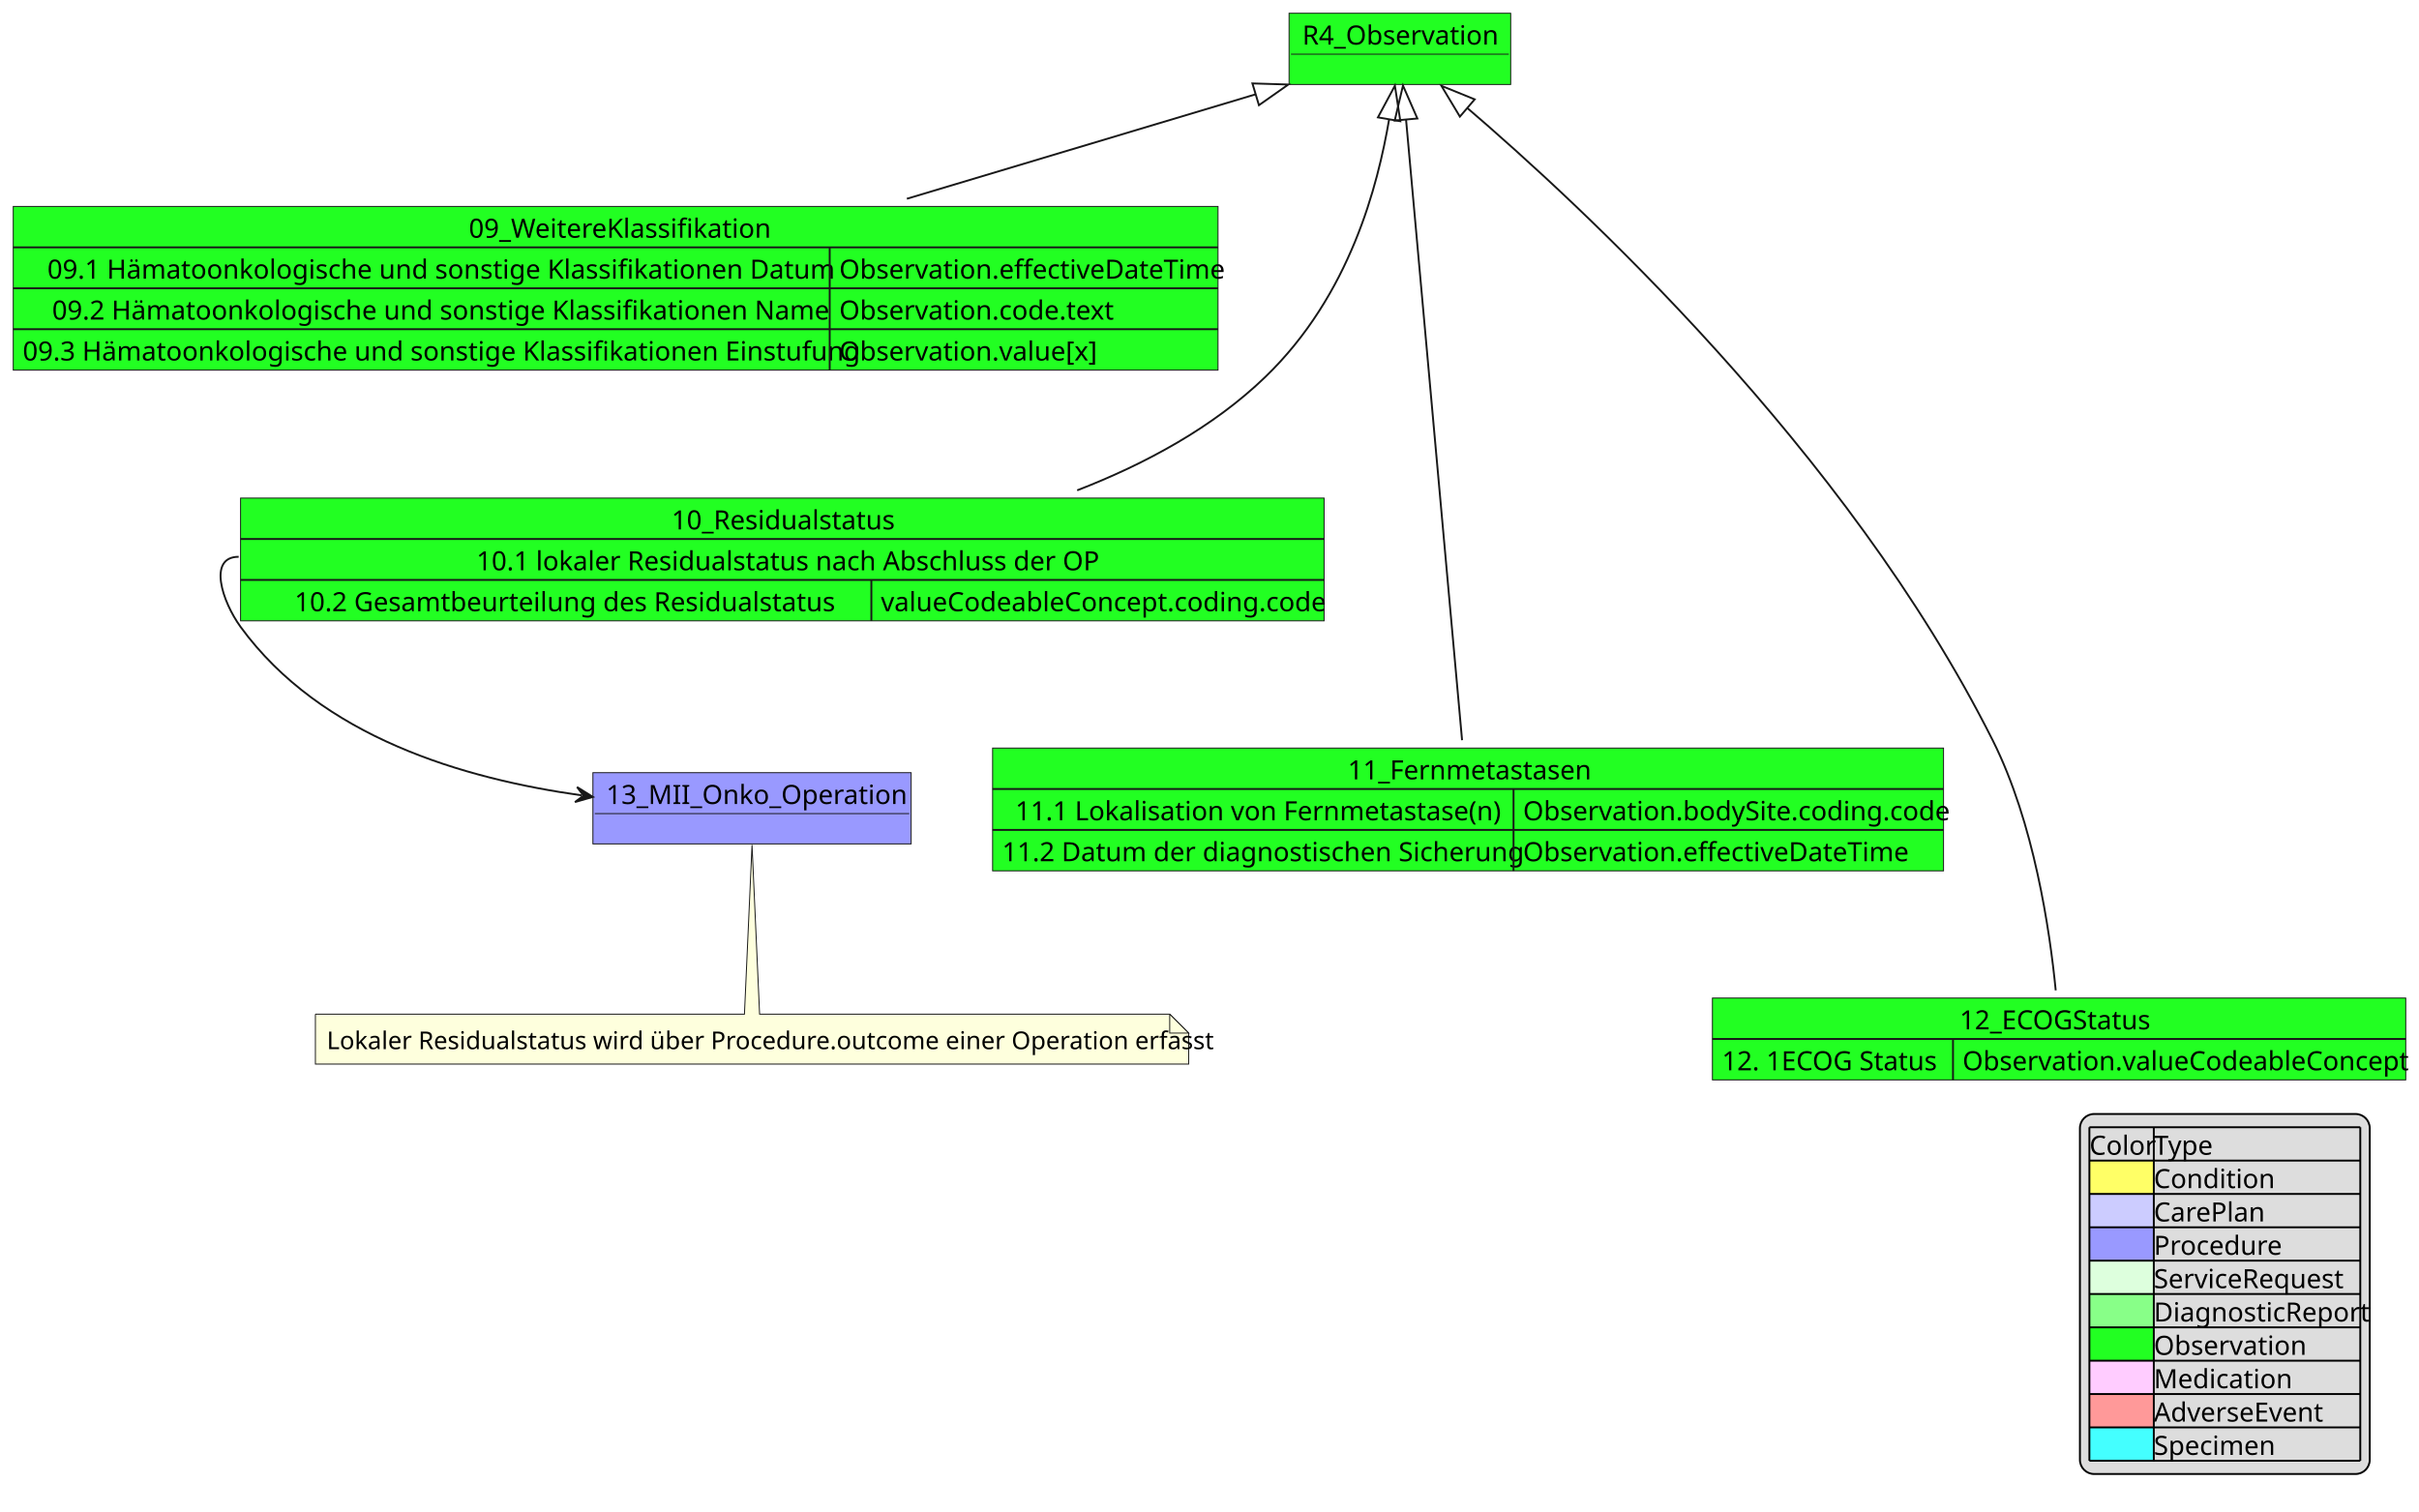
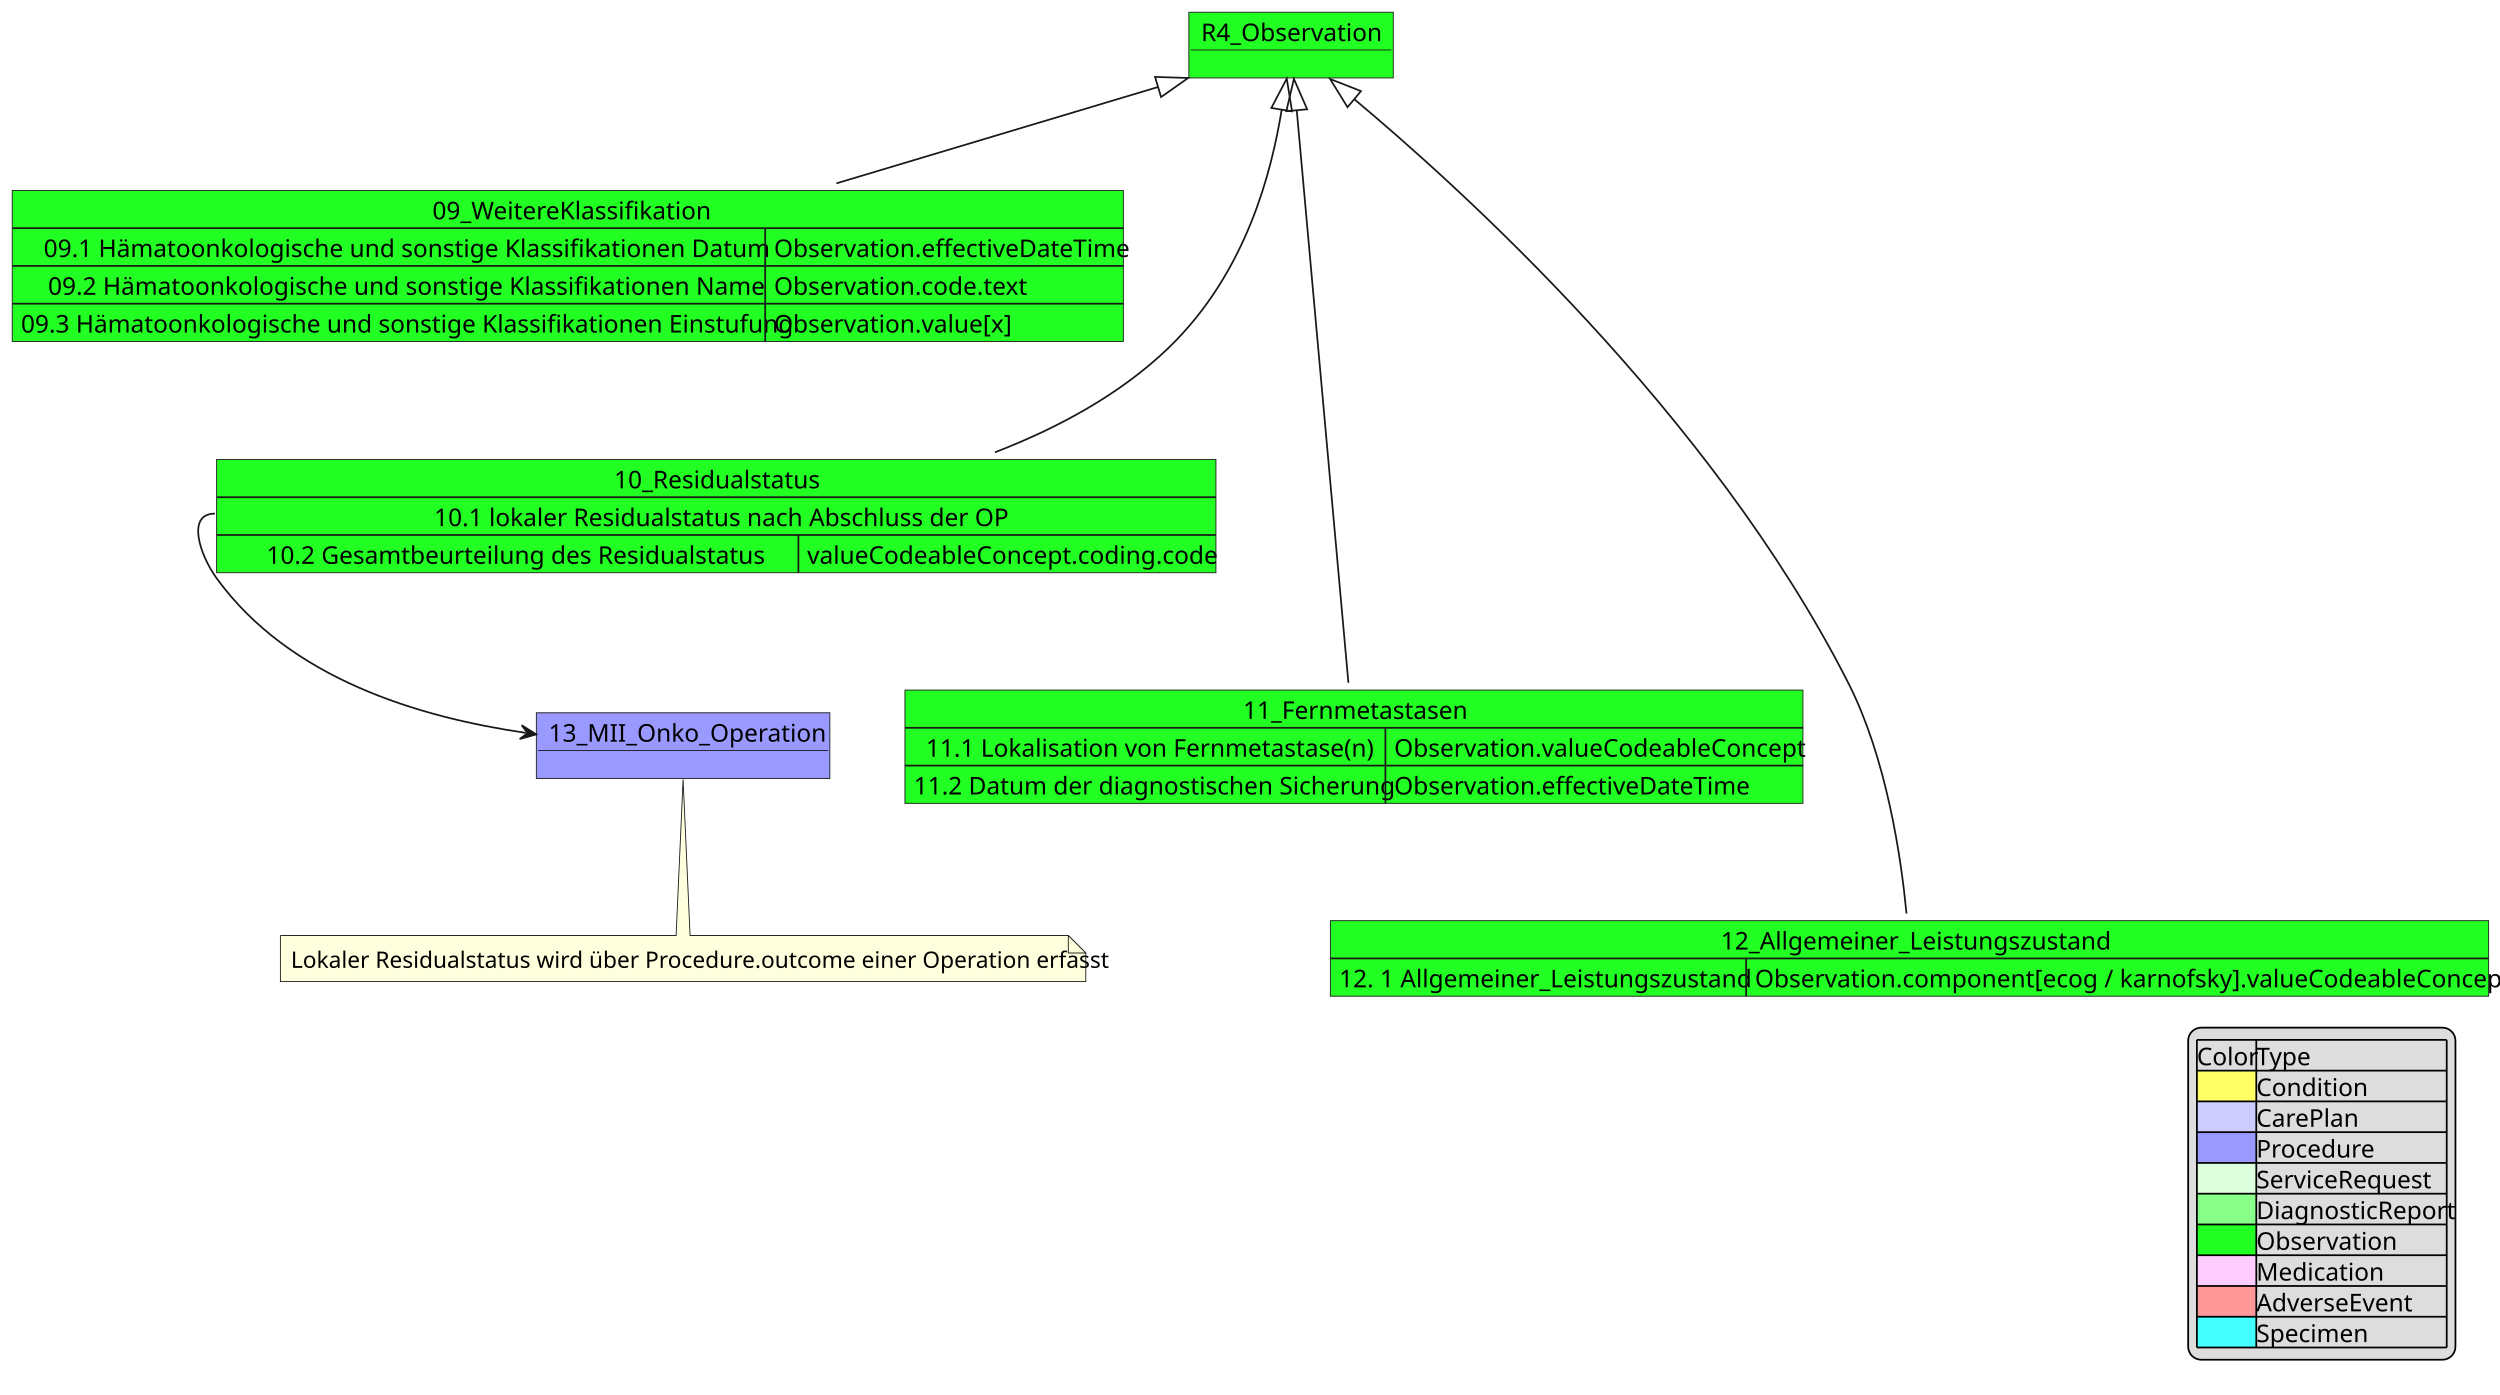
- <svg xmlns="http://www.w3.org/2000/svg" contentStyleType="text/css" height="798px" preserveAspectRatio="none" style="width:1277px;height:798px;background:#FFFFFF;" version="1.1" viewBox="0 0 1277 798" width="1277px" zoomAndPan="magnify">
+ <svg xmlns="http://www.w3.org/2000/svg" contentStyleType="text/css" height="798px" preserveAspectRatio="none" style="width:1431px;height:798px;background:#FFFFFF;" version="1.1" viewBox="0 0 1431 798" width="1431px" zoomAndPan="magnify">
  <defs />
  <g>
    <g id="elem_R4_Observation">
      <rect fill="#22FF22" height="37.609" style="stroke:#181818;stroke-width:0.5;" width="117" x="680.5" y="7" />
      <text fill="#000000" font-family="sans-serif" font-size="14" lengthAdjust="spacing" textLength="103" x="687.5" y="23.533">R4_Observation</text>
      <line style="stroke:#181818;stroke-width:0.5;" x1="681.5" x2="796.5" y1="28.609" y2="28.609" />
    </g>
    <g id="elem_09_WeitereKlassifikation">
      <rect fill="#22FF22" height="86.438" style="stroke:#181818;stroke-width:0.5;" width="636" x="7" y="109" />
      <text fill="#000000" font-family="sans-serif" font-size="14" lengthAdjust="spacing" textLength="155" x="247.5" y="125.533">09_WeitereKlassifikation</text>
      <line style="stroke:#181818;stroke-width:1.0;" x1="7" x2="643" y1="130.609" y2="130.609" />
      <text fill="#000000" font-family="sans-serif" font-size="14" lengthAdjust="spacing" textLength="395" x="25" y="147.143">09.1 Hämatoonkologische und sonstige Klassifikationen Datum</text>
      <text fill="#000000" font-family="sans-serif" font-size="14" lengthAdjust="spacing" textLength="195" x="443" y="147.143">Observation.effectiveDateTime</text>
      <line style="stroke:#181818;stroke-width:1.0;" x1="438" x2="438" y1="130.609" y2="152.219" />
      <line style="stroke:#181818;stroke-width:1.0;" x1="7" x2="643" y1="152.219" y2="152.219" />
      <text fill="#000000" font-family="sans-serif" font-size="14" lengthAdjust="spacing" textLength="390" x="27.5" y="168.752">09.2 Hämatoonkologische und sonstige Klassifikationen Name</text>
      <text fill="#000000" font-family="sans-serif" font-size="14" lengthAdjust="spacing" textLength="138" x="443" y="168.752">Observation.code.text</text>
      <line style="stroke:#181818;stroke-width:1.0;" x1="438" x2="438" y1="152.219" y2="173.828" />
      <line style="stroke:#181818;stroke-width:1.0;" x1="7" x2="643" y1="173.828" y2="173.828" />
      <text fill="#000000" font-family="sans-serif" font-size="14" lengthAdjust="spacing" textLength="421" x="12" y="190.361">09.3 Hämatoonkologische und sonstige Klassifikationen Einstufung</text>
      <text fill="#000000" font-family="sans-serif" font-size="14" lengthAdjust="spacing" textLength="129" x="443" y="190.361">Observation.value[x]</text>
      <line style="stroke:#181818;stroke-width:1.0;" x1="438" x2="438" y1="173.828" y2="195.438" />
    </g>
    <g id="elem_13_MII_Onko_Operation">
-       <rect fill="#9999FF" height="37.609" style="stroke:#181818;stroke-width:0.5;" width="168" x="313" y="408" />
-       <text fill="#000000" font-family="sans-serif" font-size="14" lengthAdjust="spacing" textLength="154" x="320" y="424.533">13_MII_Onko_Operation</text>
-       <line style="stroke:#181818;stroke-width:0.5;" x1="314" x2="480" y1="429.609" y2="429.609" />
+       <rect fill="#9999FF" height="37.609" style="stroke:#181818;stroke-width:0.5;" width="168" x="307" y="408" />
+       <text fill="#000000" font-family="sans-serif" font-size="14" lengthAdjust="spacing" textLength="154" x="314" y="424.533">13_MII_Onko_Operation</text>
+       <line style="stroke:#181818;stroke-width:0.5;" x1="308" x2="474" y1="429.609" y2="429.609" />
    </g>
    <g id="elem_GMN6">
-       <path d="M166.5,535.5 L166.5,561.852 A0,0 0 0 0 166.5,561.852 L627.5,561.852 A0,0 0 0 0 627.5,561.852 L627.5,545.5 L617.5,535.5 L401,535.5 L397,446.15 L393,535.5 L166.5,535.5 A0,0 0 0 0 166.5,535.5 " fill="#FEFFDD" style="stroke:#181818;stroke-width:0.5;" />
-       <path d="M617.5,535.5 L617.5,545.5 L627.5,545.5 L617.5,535.5 " fill="#FEFFDD" style="stroke:#181818;stroke-width:0.5;" />
-       <text fill="#000000" font-family="sans-serif" font-size="13" lengthAdjust="spacing" textLength="440" x="172.5" y="553.995">Lokaler Residualstatus wird über Procedure.outcome einer Operation erfasst</text>
+       <path d="M160.5,535.5 L160.5,561.852 A0,0 0 0 0 160.5,561.852 L621.5,561.852 A0,0 0 0 0 621.5,561.852 L621.5,545.5 L611.5,535.5 L395,535.5 L391,446.15 L387,535.5 L160.5,535.5 A0,0 0 0 0 160.5,535.5 " fill="#FEFFDD" style="stroke:#181818;stroke-width:0.5;" />
+       <path d="M611.5,535.5 L611.5,545.5 L621.5,545.5 L611.5,535.5 " fill="#FEFFDD" style="stroke:#181818;stroke-width:0.5;" />
+       <text fill="#000000" font-family="sans-serif" font-size="13" lengthAdjust="spacing" textLength="440" x="166.5" y="553.995">Lokaler Residualstatus wird über Procedure.outcome einer Operation erfasst</text>
    </g>
    <g id="elem_10_Residualstatus">
-       <rect fill="#22FF22" height="64.828" style="stroke:#181818;stroke-width:0.5;" width="572" x="127" y="263" />
-       <text fill="#000000" font-family="sans-serif" font-size="14" lengthAdjust="spacing" textLength="117" x="354.5" y="279.533">10_Residualstatus</text>
-       <line style="stroke:#181818;stroke-width:1.0;" x1="127" x2="699" y1="284.609" y2="284.609" />
-       <text fill="#000000" font-family="sans-serif" font-size="14" lengthAdjust="spacing" textLength="323" x="251.5" y="301.143">10.1 lokaler Residualstatus nach Abschluss der OP</text>
-       <line style="stroke:#181818;stroke-width:1.0;" x1="127" x2="699" y1="306.219" y2="306.219" />
-       <text fill="#000000" font-family="sans-serif" font-size="14" lengthAdjust="spacing" textLength="276" x="155.5" y="322.752">10.2 Gesamtbeurteilung des Residualstatus</text>
-       <text fill="#000000" font-family="sans-serif" font-size="14" lengthAdjust="spacing" textLength="229" x="465" y="322.752">valueCodeableConcept.coding.code</text>
-       <line style="stroke:#181818;stroke-width:1.0;" x1="460" x2="460" y1="306.219" y2="327.828" />
+       <rect fill="#22FF22" height="64.828" style="stroke:#181818;stroke-width:0.5;" width="572" x="124" y="263" />
+       <text fill="#000000" font-family="sans-serif" font-size="14" lengthAdjust="spacing" textLength="117" x="351.5" y="279.533">10_Residualstatus</text>
+       <line style="stroke:#181818;stroke-width:1.0;" x1="124" x2="696" y1="284.609" y2="284.609" />
+       <text fill="#000000" font-family="sans-serif" font-size="14" lengthAdjust="spacing" textLength="323" x="248.5" y="301.143">10.1 lokaler Residualstatus nach Abschluss der OP</text>
+       <line style="stroke:#181818;stroke-width:1.0;" x1="124" x2="696" y1="306.219" y2="306.219" />
+       <text fill="#000000" font-family="sans-serif" font-size="14" lengthAdjust="spacing" textLength="276" x="152.5" y="322.752">10.2 Gesamtbeurteilung des Residualstatus</text>
+       <text fill="#000000" font-family="sans-serif" font-size="14" lengthAdjust="spacing" textLength="229" x="462" y="322.752">valueCodeableConcept.coding.code</text>
+       <line style="stroke:#181818;stroke-width:1.0;" x1="457" x2="457" y1="306.219" y2="327.828" />
    </g>
    <g id="elem_11_Fernmetastasen">
-       <rect fill="#22FF22" height="64.828" style="stroke:#181818;stroke-width:0.5;" width="502" x="524" y="395" />
+       <rect fill="#22FF22" height="64.828" style="stroke:#181818;stroke-width:0.5;" width="514" x="518" y="395" />
      <text fill="#000000" font-family="sans-serif" font-size="14" lengthAdjust="spacing" textLength="127" x="711.5" y="411.533">11_Fernmetastasen</text>
-       <line style="stroke:#181818;stroke-width:1.0;" x1="524" x2="1026" y1="416.609" y2="416.609" />
-       <text fill="#000000" font-family="sans-serif" font-size="14" lengthAdjust="spacing" textLength="251" x="536" y="433.143">11.1 Lokalisation von Fernmetastase(n)</text>
-       <text fill="#000000" font-family="sans-serif" font-size="14" lengthAdjust="spacing" textLength="217" x="804" y="433.143">Observation.bodySite.coding.code</text>
-       <line style="stroke:#181818;stroke-width:1.0;" x1="799" x2="799" y1="416.609" y2="438.219" />
-       <line style="stroke:#181818;stroke-width:1.0;" x1="524" x2="1026" y1="438.219" y2="438.219" />
-       <text fill="#000000" font-family="sans-serif" font-size="14" lengthAdjust="spacing" textLength="265" x="529" y="454.752">11.2 Datum der diagnostischen Sicherung</text>
-       <text fill="#000000" font-family="sans-serif" font-size="14" lengthAdjust="spacing" textLength="195" x="804" y="454.752">Observation.effectiveDateTime</text>
-       <line style="stroke:#181818;stroke-width:1.0;" x1="799" x2="799" y1="438.219" y2="459.828" />
+       <line style="stroke:#181818;stroke-width:1.0;" x1="518" x2="1032" y1="416.609" y2="416.609" />
+       <text fill="#000000" font-family="sans-serif" font-size="14" lengthAdjust="spacing" textLength="251" x="530" y="433.143">11.1 Lokalisation von Fernmetastase(n)</text>
+       <text fill="#000000" font-family="sans-serif" font-size="14" lengthAdjust="spacing" textLength="229" x="798" y="433.143">Observation.valueCodeableConcept</text>
+       <line style="stroke:#181818;stroke-width:1.0;" x1="793" x2="793" y1="416.609" y2="438.219" />
+       <line style="stroke:#181818;stroke-width:1.0;" x1="518" x2="1032" y1="438.219" y2="438.219" />
+       <text fill="#000000" font-family="sans-serif" font-size="14" lengthAdjust="spacing" textLength="265" x="523" y="454.752">11.2 Datum der diagnostischen Sicherung</text>
+       <text fill="#000000" font-family="sans-serif" font-size="14" lengthAdjust="spacing" textLength="195" x="798" y="454.752">Observation.effectiveDateTime</text>
+       <line style="stroke:#181818;stroke-width:1.0;" x1="793" x2="793" y1="438.219" y2="459.828" />
    </g>
-     <g id="elem_12_ECOGStatus">
-       <rect fill="#22FF22" height="43.219" style="stroke:#181818;stroke-width:0.5;" width="366" x="904" y="527" />
-       <text fill="#000000" font-family="sans-serif" font-size="14" lengthAdjust="spacing" textLength="105" x="1034.5" y="543.533">12_ECOGStatus</text>
-       <line style="stroke:#181818;stroke-width:1.0;" x1="904" x2="1270" y1="548.609" y2="548.609" />
-       <text fill="#000000" font-family="sans-serif" font-size="14" lengthAdjust="spacing" textLength="117" x="909" y="565.143">12. 1ECOG Status</text>
-       <text fill="#000000" font-family="sans-serif" font-size="14" lengthAdjust="spacing" textLength="229" x="1036" y="565.143">Observation.valueCodeableConcept</text>
-       <line style="stroke:#181818;stroke-width:1.0;" x1="1031" x2="1031" y1="548.609" y2="570.219" />
+     <g id="elem_12_Allgemeiner_Leistungszustand">
+       <rect fill="#22FF22" height="43.219" style="stroke:#181818;stroke-width:0.5;" width="663" x="761.5" y="527" />
+       <text fill="#000000" font-family="sans-serif" font-size="14" lengthAdjust="spacing" textLength="216" x="985" y="543.533">12_Allgemeiner_Leistungszustand</text>
+       <line style="stroke:#181818;stroke-width:1.0;" x1="761.5" x2="1424.5" y1="548.609" y2="548.609" />
+       <text fill="#000000" font-family="sans-serif" font-size="14" lengthAdjust="spacing" textLength="228" x="766.5" y="565.143">12. 1 Allgemeiner_Leistungszustand</text>
+       <text fill="#000000" font-family="sans-serif" font-size="14" lengthAdjust="spacing" textLength="415" x="1004.5" y="565.143">Observation.component[ecog / karnofsky].valueCodeableConcept</text>
+       <line style="stroke:#181818;stroke-width:1.0;" x1="999.5" x2="999.5" y1="548.609" y2="570.219" />
    </g>
    <g id="link_R4_Observation_09_WeitereKlassifikation">
      <path codeLine="7" d="M662.877,49.795 C610.527,65.475 548.88,83.94 478.74,104.95 " fill="none" id="R4_Observation-backto-09_WeitereKlassifikation" style="stroke:#181818;stroke-width:1.0;" />
      <polygon fill="none" points="680.12,44.63,661.155,44.047,664.598,55.542,680.12,44.63" style="stroke:#181818;stroke-width:1.0;" />
    </g>
    <g id="link_10_Residualstatus_13_MII_Onko_Operation">
-       <path d="M126,294 C109.55,294 117.31,317.71 127,331 C169.51,389.33 244.758,411.215 307.048,419.965 " fill="none" id="10_Residualstatus-to-13_MII_Onko_Operation" style="stroke:#181818;stroke-width:1.0;" />
-       <polygon fill="#181818" points="312.99,420.8,304.634,415.587,308.039,420.104,303.521,423.509,312.99,420.8" style="stroke:#181818;stroke-width:1.0;" />
+       <path d="M123,294 C106.55,294 114.34,317.69 124,331 C165.77,388.53 239.513,410.512 301.003,419.502 " fill="none" id="10_Residualstatus-to-13_MII_Onko_Operation" style="stroke:#181818;stroke-width:1.0;" />
+       <polygon fill="#181818" points="306.94,420.37,298.613,415.11,301.993,419.647,297.456,423.026,306.94,420.37" style="stroke:#181818;stroke-width:1.0;" />
    </g>
    <g id="link_R4_Observation_10_Residualstatus">
-       <path codeLine="19" d="M733.33,62.992 C727.39,97.662 712.85,155.69 668,199 C640.39,225.67 604.62,244.97 568.65,258.91 " fill="none" id="R4_Observation-backto-10_Residualstatus" style="stroke:#181818;stroke-width:1.0;" />
-       <polygon fill="none" points="736.37,45.25,727.417,61.978,739.244,64.005,736.37,45.25" style="stroke:#181818;stroke-width:1.0;" />
+       <path codeLine="19" d="M733.642,62.765 C728.002,97.335 713.88,155.67 669,199 C641.35,225.7 605.59,244.99 569.51,258.9 " fill="none" id="R4_Observation-backto-10_Residualstatus" style="stroke:#181818;stroke-width:1.0;" />
+       <polygon fill="none" points="736.54,45,727.72,61.799,739.563,63.731,736.54,45" style="stroke:#181818;stroke-width:1.0;" />
    </g>
    <g id="link_R4_Observation_11_Fernmetastasen">
      <path codeLine="26" d="M742.256,63.107 C747.816,124.777 764.42,308.77 771.83,390.84 " fill="none" id="R4_Observation-backto-11_Fernmetastasen" style="stroke:#181818;stroke-width:1.0;" />
      <polygon fill="none" points="740.64,45.18,736.28,63.646,748.232,62.569,740.64,45.18" style="stroke:#181818;stroke-width:1.0;" />
    </g>
-     <g id="link_R4_Observation_12_ECOGStatus">
-       <path codeLine="33" d="M774.585,57.026 C832.155,106.386 974.81,237.18 1052,391 C1073.73,434.3 1082.09,491.04 1085.22,522.94 " fill="none" id="R4_Observation-backto-12_ECOGStatus" style="stroke:#181818;stroke-width:1.0;" />
-       <polygon fill="none" points="760.92,45.31,770.679,61.581,778.49,52.471,760.92,45.31" style="stroke:#181818;stroke-width:1.0;" />
+     <g id="link_R4_Observation_12_Allgemeiner_Leistungszustand">
+       <path codeLine="33" d="M775.166,56.76 C833.866,105.87 979.44,236.28 1058,391 C1079.93,434.2 1088.22,490.97 1091.28,522.91 " fill="none" id="R4_Observation-backto-12_Allgemeiner_Leistungszustand" style="stroke:#181818;stroke-width:1.0;" />
+       <polygon fill="none" points="761.36,45.21,771.316,61.362,779.016,52.158,761.36,45.21" style="stroke:#181818;stroke-width:1.0;" />
    </g>
-     <rect fill="#DDDDDD" height="190.094" id="_legend" rx="7.5" ry="7.5" style="stroke:#000000;stroke-width:1.0;" width="153" x="1098" y="588.219" />
-     <text fill="#000000" font-family="sans-serif" font-size="14" lengthAdjust="spacing" textLength="34" x="1103" y="609.752">Color</text>
-     <text fill="#000000" font-family="sans-serif" font-size="14" lengthAdjust="spacing" textLength="32" x="1137" y="609.752">Type</text>
-     <rect fill="#FFFF66" height="17.609" style="stroke:none;stroke-width:1.0;" width="34" x="1103" y="612.828" />
-     <text fill="#000000" font-family="sans-serif" font-size="14" lengthAdjust="spacing" textLength="4" x="1103" y="627.361"> </text>
-     <text fill="#000000" font-family="sans-serif" font-size="14" lengthAdjust="spacing" textLength="60" x="1137" y="627.361">Condition</text>
-     <rect fill="#CCCCFF" height="17.609" style="stroke:none;stroke-width:1.0;" width="34" x="1103" y="630.438" />
-     <text fill="#000000" font-family="sans-serif" font-size="14" lengthAdjust="spacing" textLength="4" x="1103" y="644.971"> </text>
-     <text fill="#000000" font-family="sans-serif" font-size="14" lengthAdjust="spacing" textLength="59" x="1137" y="644.971">CarePlan</text>
-     <rect fill="#9999FF" height="17.609" style="stroke:none;stroke-width:1.0;" width="34" x="1103" y="648.047" />
-     <text fill="#000000" font-family="sans-serif" font-size="14" lengthAdjust="spacing" textLength="4" x="1103" y="662.58"> </text>
-     <text fill="#000000" font-family="sans-serif" font-size="14" lengthAdjust="spacing" textLength="66" x="1137" y="662.58">Procedure</text>
-     <rect fill="#DDFFDD" height="17.609" style="stroke:none;stroke-width:1.0;" width="34" x="1103" y="665.656" />
-     <text fill="#000000" font-family="sans-serif" font-size="14" lengthAdjust="spacing" textLength="4" x="1103" y="680.189"> </text>
-     <text fill="#000000" font-family="sans-serif" font-size="14" lengthAdjust="spacing" textLength="100" x="1137" y="680.189">ServiceRequest</text>
-     <rect fill="#88FF88" height="17.609" style="stroke:none;stroke-width:1.0;" width="34" x="1103" y="683.266" />
-     <text fill="#000000" font-family="sans-serif" font-size="14" lengthAdjust="spacing" textLength="4" x="1103" y="697.799"> </text>
-     <text fill="#000000" font-family="sans-serif" font-size="14" lengthAdjust="spacing" textLength="109" x="1137" y="697.799">DiagnosticReport</text>
-     <rect fill="#22FF22" height="17.609" style="stroke:none;stroke-width:1.0;" width="34" x="1103" y="700.875" />
-     <text fill="#000000" font-family="sans-serif" font-size="14" lengthAdjust="spacing" textLength="4" x="1103" y="715.408"> </text>
-     <text fill="#000000" font-family="sans-serif" font-size="14" lengthAdjust="spacing" textLength="77" x="1137" y="715.408">Observation</text>
-     <rect fill="#FFCCFF" height="17.609" style="stroke:none;stroke-width:1.0;" width="34" x="1103" y="718.484" />
-     <text fill="#000000" font-family="sans-serif" font-size="14" lengthAdjust="spacing" textLength="4" x="1103" y="733.018"> </text>
-     <text fill="#000000" font-family="sans-serif" font-size="14" lengthAdjust="spacing" textLength="68" x="1137" y="733.018">Medication</text>
-     <rect fill="#FF9999" height="17.609" style="stroke:none;stroke-width:1.0;" width="34" x="1103" y="736.094" />
-     <text fill="#000000" font-family="sans-serif" font-size="14" lengthAdjust="spacing" textLength="4" x="1103" y="750.627"> </text>
-     <text fill="#000000" font-family="sans-serif" font-size="14" lengthAdjust="spacing" textLength="88" x="1137" y="750.627">AdverseEvent</text>
-     <rect fill="#44FFFF" height="17.609" style="stroke:none;stroke-width:1.0;" width="34" x="1103" y="753.703" />
-     <text fill="#000000" font-family="sans-serif" font-size="14" lengthAdjust="spacing" textLength="4" x="1103" y="768.236"> </text>
-     <text fill="#000000" font-family="sans-serif" font-size="14" lengthAdjust="spacing" textLength="62" x="1137" y="768.236">Specimen</text>
-     <line style="stroke:#000000;stroke-width:1.0;" x1="1103" x2="1246" y1="595.219" y2="595.219" />
-     <line style="stroke:#000000;stroke-width:1.0;" x1="1103" x2="1246" y1="612.828" y2="612.828" />
-     <line style="stroke:#000000;stroke-width:1.0;" x1="1103" x2="1246" y1="630.438" y2="630.438" />
-     <line style="stroke:#000000;stroke-width:1.0;" x1="1103" x2="1246" y1="648.047" y2="648.047" />
-     <line style="stroke:#000000;stroke-width:1.0;" x1="1103" x2="1246" y1="665.656" y2="665.656" />
-     <line style="stroke:#000000;stroke-width:1.0;" x1="1103" x2="1246" y1="683.266" y2="683.266" />
-     <line style="stroke:#000000;stroke-width:1.0;" x1="1103" x2="1246" y1="700.875" y2="700.875" />
-     <line style="stroke:#000000;stroke-width:1.0;" x1="1103" x2="1246" y1="718.484" y2="718.484" />
-     <line style="stroke:#000000;stroke-width:1.0;" x1="1103" x2="1246" y1="736.094" y2="736.094" />
-     <line style="stroke:#000000;stroke-width:1.0;" x1="1103" x2="1246" y1="753.703" y2="753.703" />
-     <line style="stroke:#000000;stroke-width:1.0;" x1="1103" x2="1246" y1="771.312" y2="771.312" />
-     <line style="stroke:#000000;stroke-width:1.0;" x1="1103" x2="1103" y1="595.219" y2="771.312" />
-     <line style="stroke:#000000;stroke-width:1.0;" x1="1137" x2="1137" y1="595.219" y2="771.312" />
-     <line style="stroke:#000000;stroke-width:1.0;" x1="1246" x2="1246" y1="595.219" y2="771.312" />
+     <rect fill="#DDDDDD" height="190.094" id="_legend" rx="7.5" ry="7.5" style="stroke:#000000;stroke-width:1.0;" width="153" x="1252.5" y="588.219" />
+     <text fill="#000000" font-family="sans-serif" font-size="14" lengthAdjust="spacing" textLength="34" x="1257.5" y="609.752">Color</text>
+     <text fill="#000000" font-family="sans-serif" font-size="14" lengthAdjust="spacing" textLength="32" x="1291.5" y="609.752">Type</text>
+     <rect fill="#FFFF66" height="17.609" style="stroke:none;stroke-width:1.0;" width="34" x="1257.5" y="612.828" />
+     <text fill="#000000" font-family="sans-serif" font-size="14" lengthAdjust="spacing" textLength="4" x="1257.5" y="627.361"> </text>
+     <text fill="#000000" font-family="sans-serif" font-size="14" lengthAdjust="spacing" textLength="60" x="1291.5" y="627.361">Condition</text>
+     <rect fill="#CCCCFF" height="17.609" style="stroke:none;stroke-width:1.0;" width="34" x="1257.5" y="630.438" />
+     <text fill="#000000" font-family="sans-serif" font-size="14" lengthAdjust="spacing" textLength="4" x="1257.5" y="644.971"> </text>
+     <text fill="#000000" font-family="sans-serif" font-size="14" lengthAdjust="spacing" textLength="59" x="1291.5" y="644.971">CarePlan</text>
+     <rect fill="#9999FF" height="17.609" style="stroke:none;stroke-width:1.0;" width="34" x="1257.5" y="648.047" />
+     <text fill="#000000" font-family="sans-serif" font-size="14" lengthAdjust="spacing" textLength="4" x="1257.5" y="662.58"> </text>
+     <text fill="#000000" font-family="sans-serif" font-size="14" lengthAdjust="spacing" textLength="66" x="1291.5" y="662.58">Procedure</text>
+     <rect fill="#DDFFDD" height="17.609" style="stroke:none;stroke-width:1.0;" width="34" x="1257.5" y="665.656" />
+     <text fill="#000000" font-family="sans-serif" font-size="14" lengthAdjust="spacing" textLength="4" x="1257.5" y="680.189"> </text>
+     <text fill="#000000" font-family="sans-serif" font-size="14" lengthAdjust="spacing" textLength="100" x="1291.5" y="680.189">ServiceRequest</text>
+     <rect fill="#88FF88" height="17.609" style="stroke:none;stroke-width:1.0;" width="34" x="1257.5" y="683.266" />
+     <text fill="#000000" font-family="sans-serif" font-size="14" lengthAdjust="spacing" textLength="4" x="1257.5" y="697.799"> </text>
+     <text fill="#000000" font-family="sans-serif" font-size="14" lengthAdjust="spacing" textLength="109" x="1291.5" y="697.799">DiagnosticReport</text>
+     <rect fill="#22FF22" height="17.609" style="stroke:none;stroke-width:1.0;" width="34" x="1257.5" y="700.875" />
+     <text fill="#000000" font-family="sans-serif" font-size="14" lengthAdjust="spacing" textLength="4" x="1257.5" y="715.408"> </text>
+     <text fill="#000000" font-family="sans-serif" font-size="14" lengthAdjust="spacing" textLength="77" x="1291.5" y="715.408">Observation</text>
+     <rect fill="#FFCCFF" height="17.609" style="stroke:none;stroke-width:1.0;" width="34" x="1257.5" y="718.484" />
+     <text fill="#000000" font-family="sans-serif" font-size="14" lengthAdjust="spacing" textLength="4" x="1257.5" y="733.018"> </text>
+     <text fill="#000000" font-family="sans-serif" font-size="14" lengthAdjust="spacing" textLength="68" x="1291.5" y="733.018">Medication</text>
+     <rect fill="#FF9999" height="17.609" style="stroke:none;stroke-width:1.0;" width="34" x="1257.5" y="736.094" />
+     <text fill="#000000" font-family="sans-serif" font-size="14" lengthAdjust="spacing" textLength="4" x="1257.5" y="750.627"> </text>
+     <text fill="#000000" font-family="sans-serif" font-size="14" lengthAdjust="spacing" textLength="88" x="1291.5" y="750.627">AdverseEvent</text>
+     <rect fill="#44FFFF" height="17.609" style="stroke:none;stroke-width:1.0;" width="34" x="1257.5" y="753.703" />
+     <text fill="#000000" font-family="sans-serif" font-size="14" lengthAdjust="spacing" textLength="4" x="1257.5" y="768.236"> </text>
+     <text fill="#000000" font-family="sans-serif" font-size="14" lengthAdjust="spacing" textLength="62" x="1291.5" y="768.236">Specimen</text>
+     <line style="stroke:#000000;stroke-width:1.0;" x1="1257.5" x2="1400.5" y1="595.219" y2="595.219" />
+     <line style="stroke:#000000;stroke-width:1.0;" x1="1257.5" x2="1400.5" y1="612.828" y2="612.828" />
+     <line style="stroke:#000000;stroke-width:1.0;" x1="1257.5" x2="1400.5" y1="630.438" y2="630.438" />
+     <line style="stroke:#000000;stroke-width:1.0;" x1="1257.5" x2="1400.5" y1="648.047" y2="648.047" />
+     <line style="stroke:#000000;stroke-width:1.0;" x1="1257.5" x2="1400.5" y1="665.656" y2="665.656" />
+     <line style="stroke:#000000;stroke-width:1.0;" x1="1257.5" x2="1400.5" y1="683.266" y2="683.266" />
+     <line style="stroke:#000000;stroke-width:1.0;" x1="1257.5" x2="1400.5" y1="700.875" y2="700.875" />
+     <line style="stroke:#000000;stroke-width:1.0;" x1="1257.5" x2="1400.5" y1="718.484" y2="718.484" />
+     <line style="stroke:#000000;stroke-width:1.0;" x1="1257.5" x2="1400.5" y1="736.094" y2="736.094" />
+     <line style="stroke:#000000;stroke-width:1.0;" x1="1257.5" x2="1400.5" y1="753.703" y2="753.703" />
+     <line style="stroke:#000000;stroke-width:1.0;" x1="1257.5" x2="1400.5" y1="771.312" y2="771.312" />
+     <line style="stroke:#000000;stroke-width:1.0;" x1="1257.5" x2="1257.5" y1="595.219" y2="771.312" />
+     <line style="stroke:#000000;stroke-width:1.0;" x1="1291.5" x2="1291.5" y1="595.219" y2="771.312" />
+     <line style="stroke:#000000;stroke-width:1.0;" x1="1400.5" x2="1400.5" y1="595.219" y2="771.312" />
  </g>
</svg>
